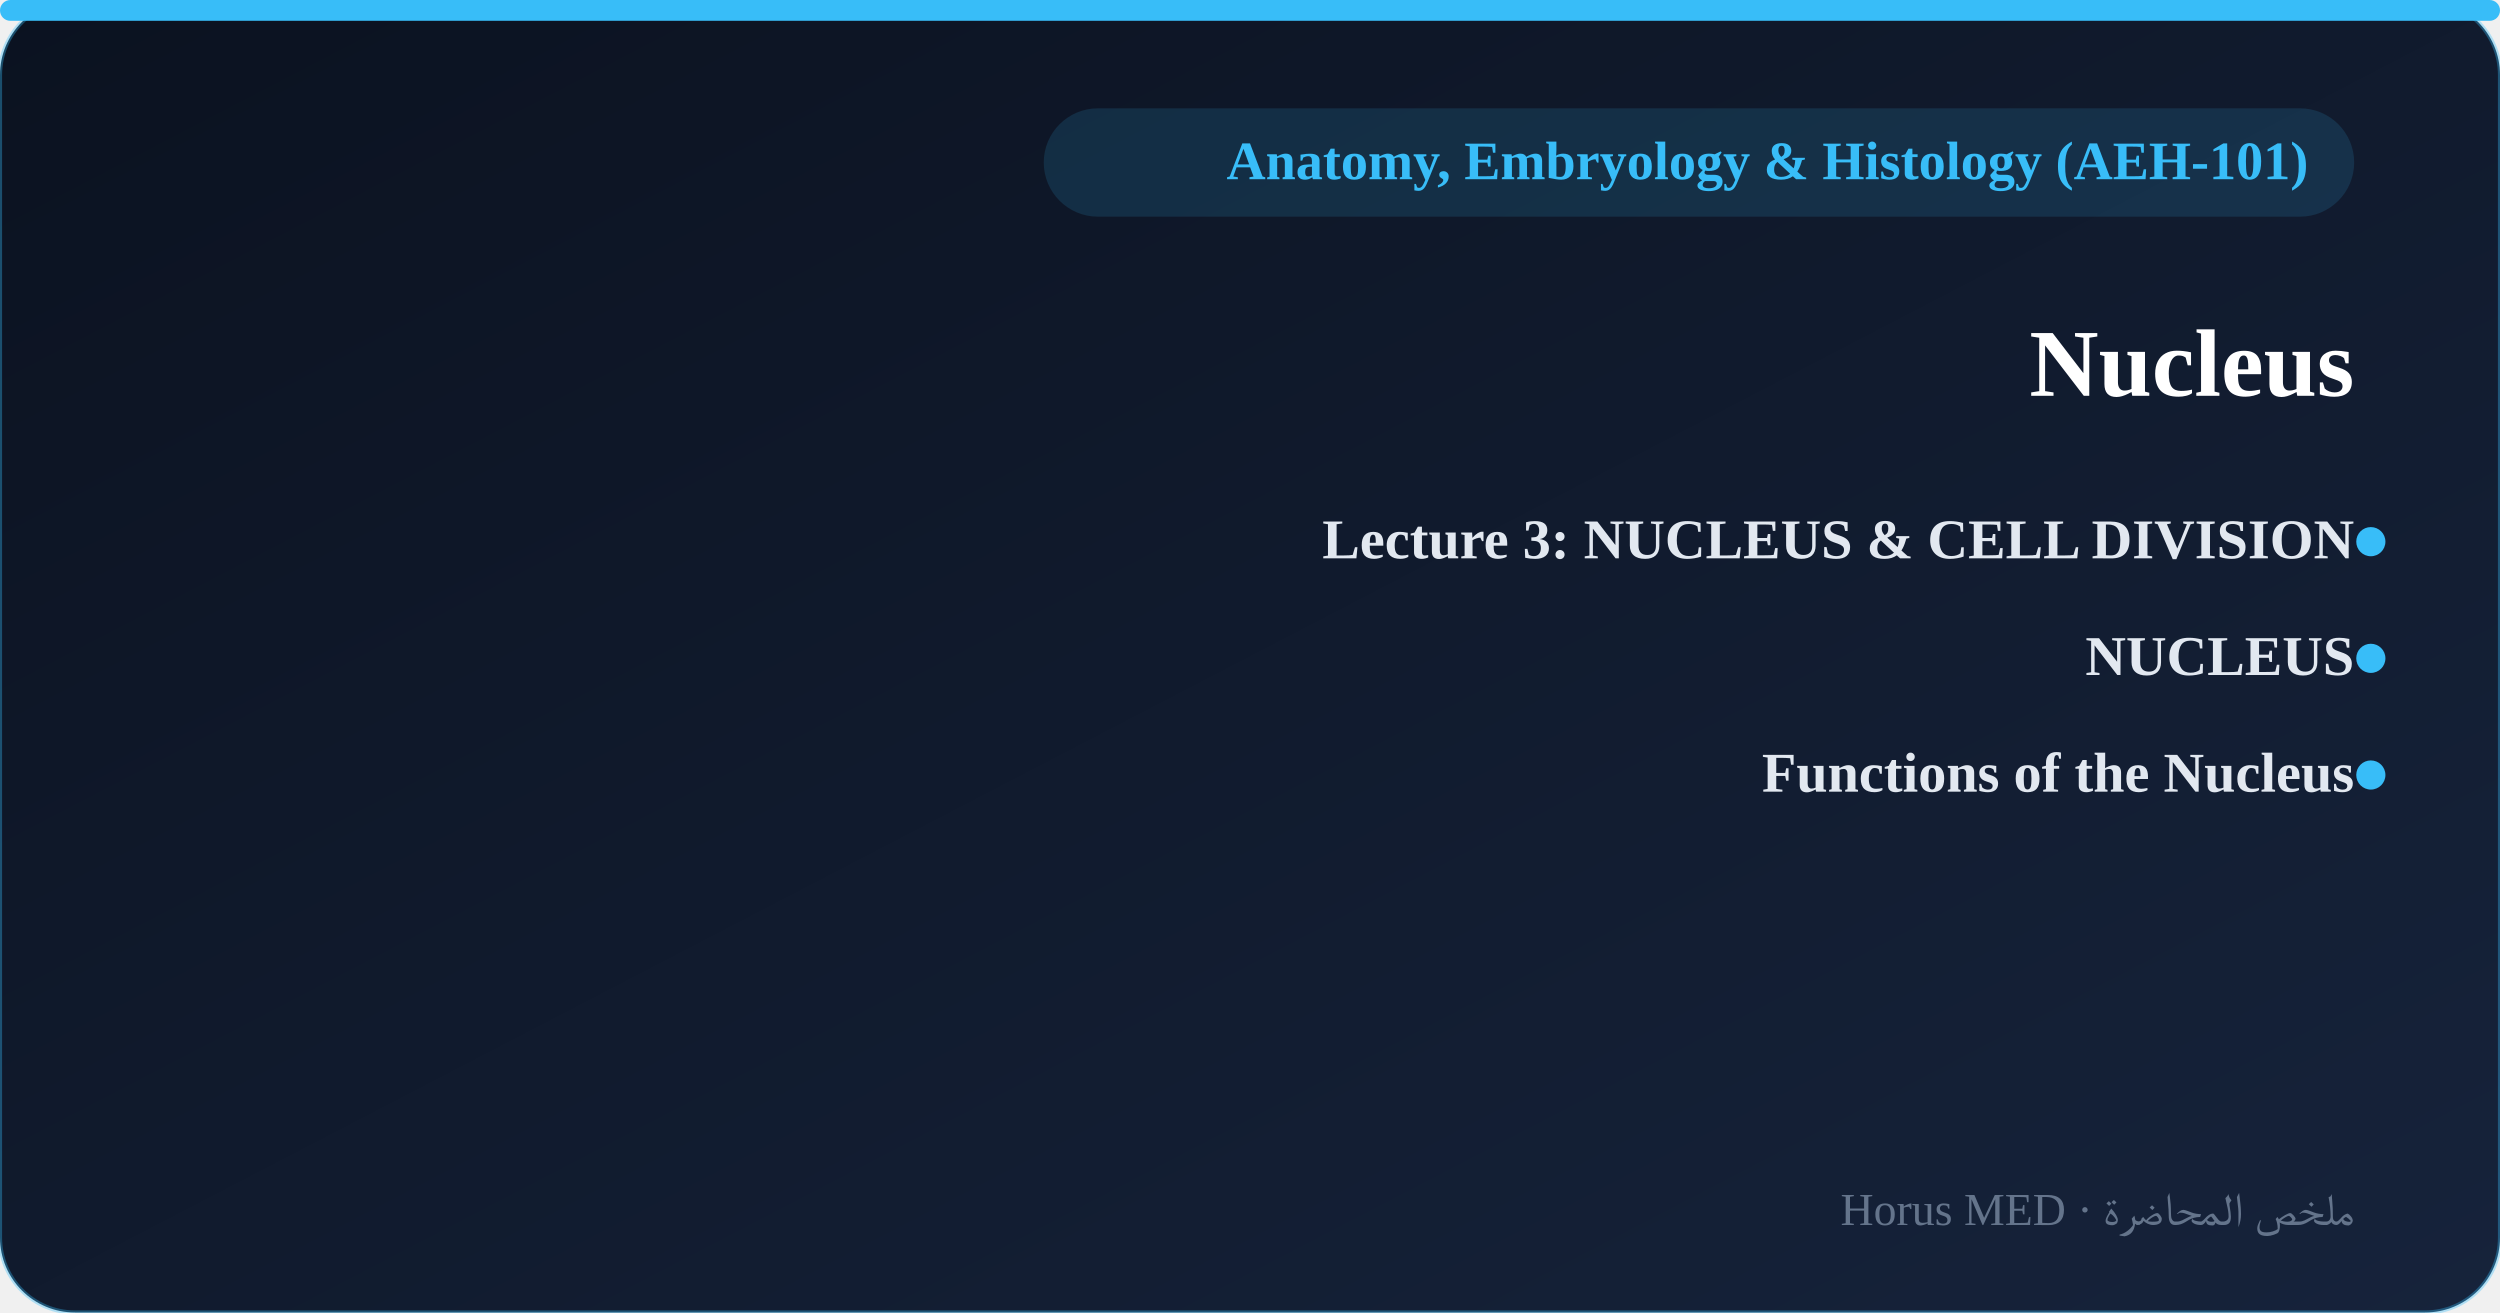
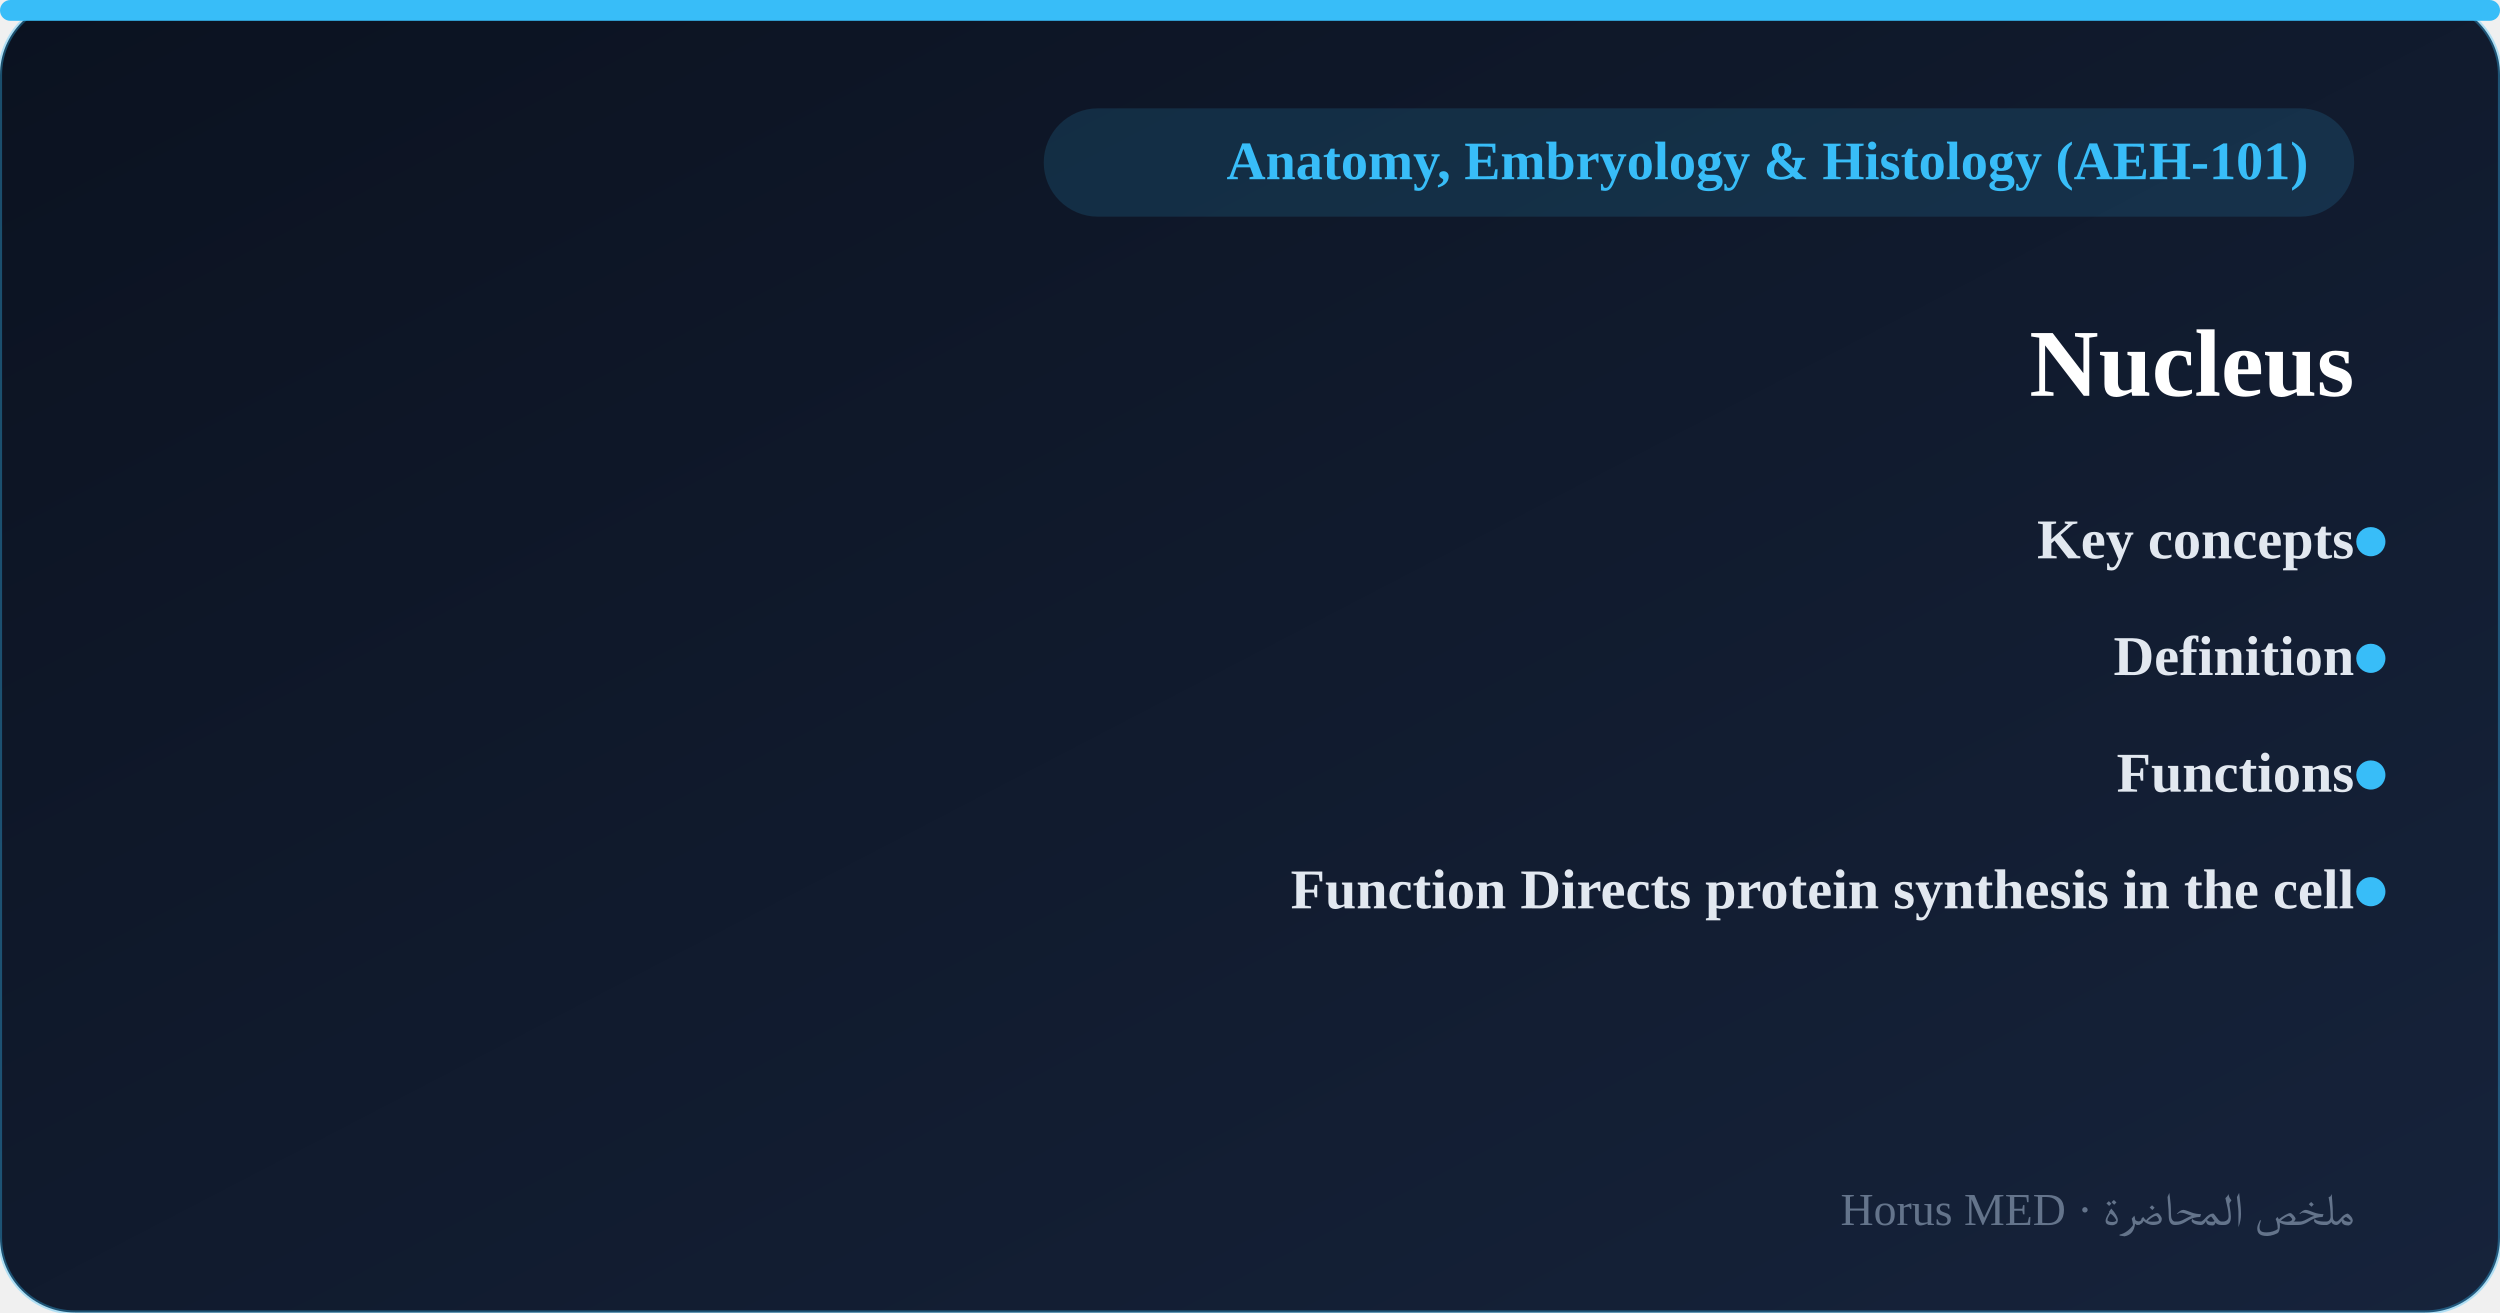
<svg xmlns="http://www.w3.org/2000/svg" width="1200" height="630" viewBox="0 0 1200 630">
  <defs>
    <linearGradient id="bg" x1="0" y1="0" x2="1" y2="1">
      <stop offset="0" stop-color="#0b1220" />
      <stop offset="1" stop-color="#16233b" />
    </linearGradient>
  </defs>
  <rect width="1200" height="630" rx="36" fill="url(#bg)" />
  <rect width="1200" height="630" rx="36" fill="none" stroke="#38bdf8" stroke-opacity="0.35" stroke-width="2" />
  <rect x="0" y="0" width="1200" height="10" rx="5" fill="#38bdf8" />
  <rect x="501" y="52" width="629" height="52" rx="26" fill="#38bdf8" fill-opacity="0.14" />
  <text x="1108" y="86" text-anchor="end" font-size="26" fill="#38bdf8" font-weight="700">Anatomy, Embryology &amp; Histology (AEH-101)</text>
  <text x="1130" y="190" text-anchor="end" font-size="46" fill="#ffffff" font-weight="800">
    <tspan x="1130" dy="0">Nucleus</tspan>
  </text>
  <circle cx="1138" cy="260" r="7" fill="#38bdf8" />
-   <text x="1130" y="268" text-anchor="end" font-size="27" fill="#e2e8f0" font-weight="600">Lecture 3: NUCLEUS &amp; CELL DIVISION</text>
+   <text x="1130" y="268" text-anchor="end" font-size="27" fill="#e2e8f0" font-weight="600">Key concepts</text>
  <circle cx="1138" cy="316" r="7" fill="#38bdf8" />
-   <text x="1130" y="324" text-anchor="end" font-size="27" fill="#e2e8f0" font-weight="600">NUCLEUS</text>
+   <text x="1130" y="324" text-anchor="end" font-size="27" fill="#e2e8f0" font-weight="600">Definition</text>
  <circle cx="1138" cy="372" r="7" fill="#38bdf8" />
-   <text x="1130" y="380" text-anchor="end" font-size="27" fill="#e2e8f0" font-weight="600">Functions of the Nucleus</text>
+   <text x="1130" y="380" text-anchor="end" font-size="27" fill="#e2e8f0" font-weight="600">Functions</text>
+   <circle cx="1138" cy="428" r="7" fill="#38bdf8" />
+   <text x="1130" y="436" text-anchor="end" font-size="27" fill="#e2e8f0" font-weight="600">Function Directs protein synthesis in the cell</text>
  <text x="1130" y="588" text-anchor="end" font-size="22" fill="#64748b">Horus MED · ملخص المحاضرة</text>
</svg>
